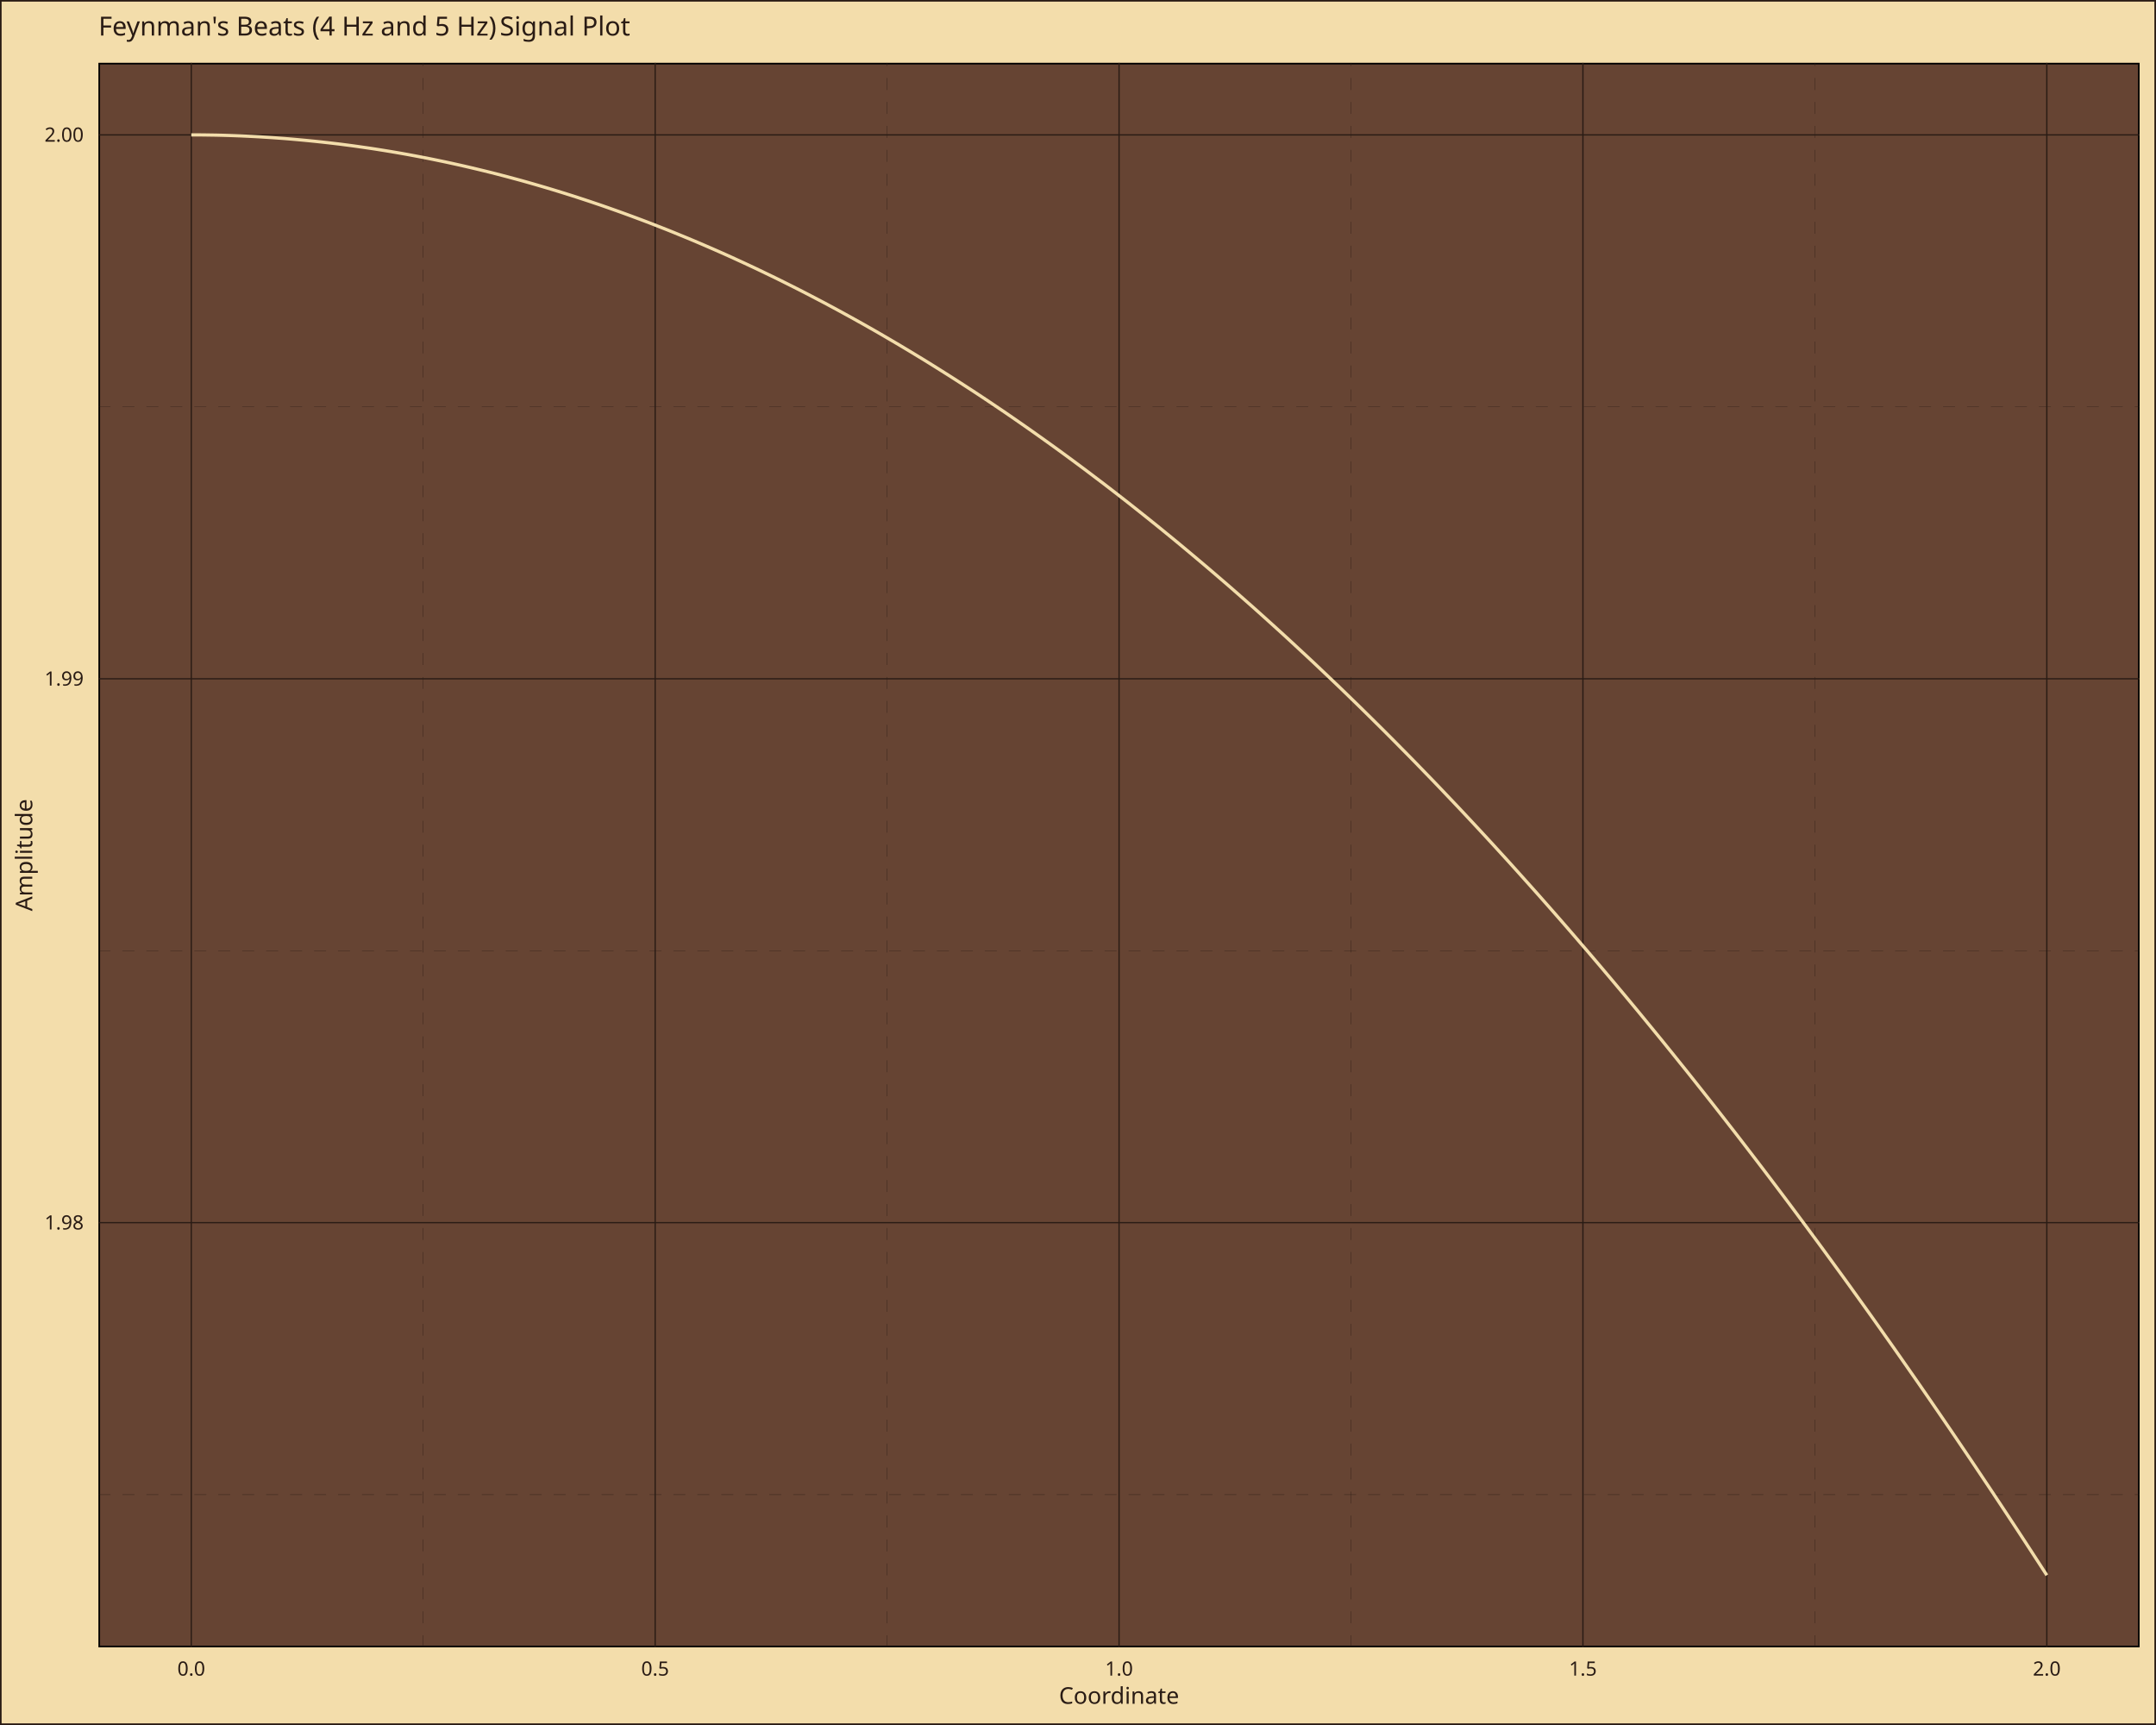
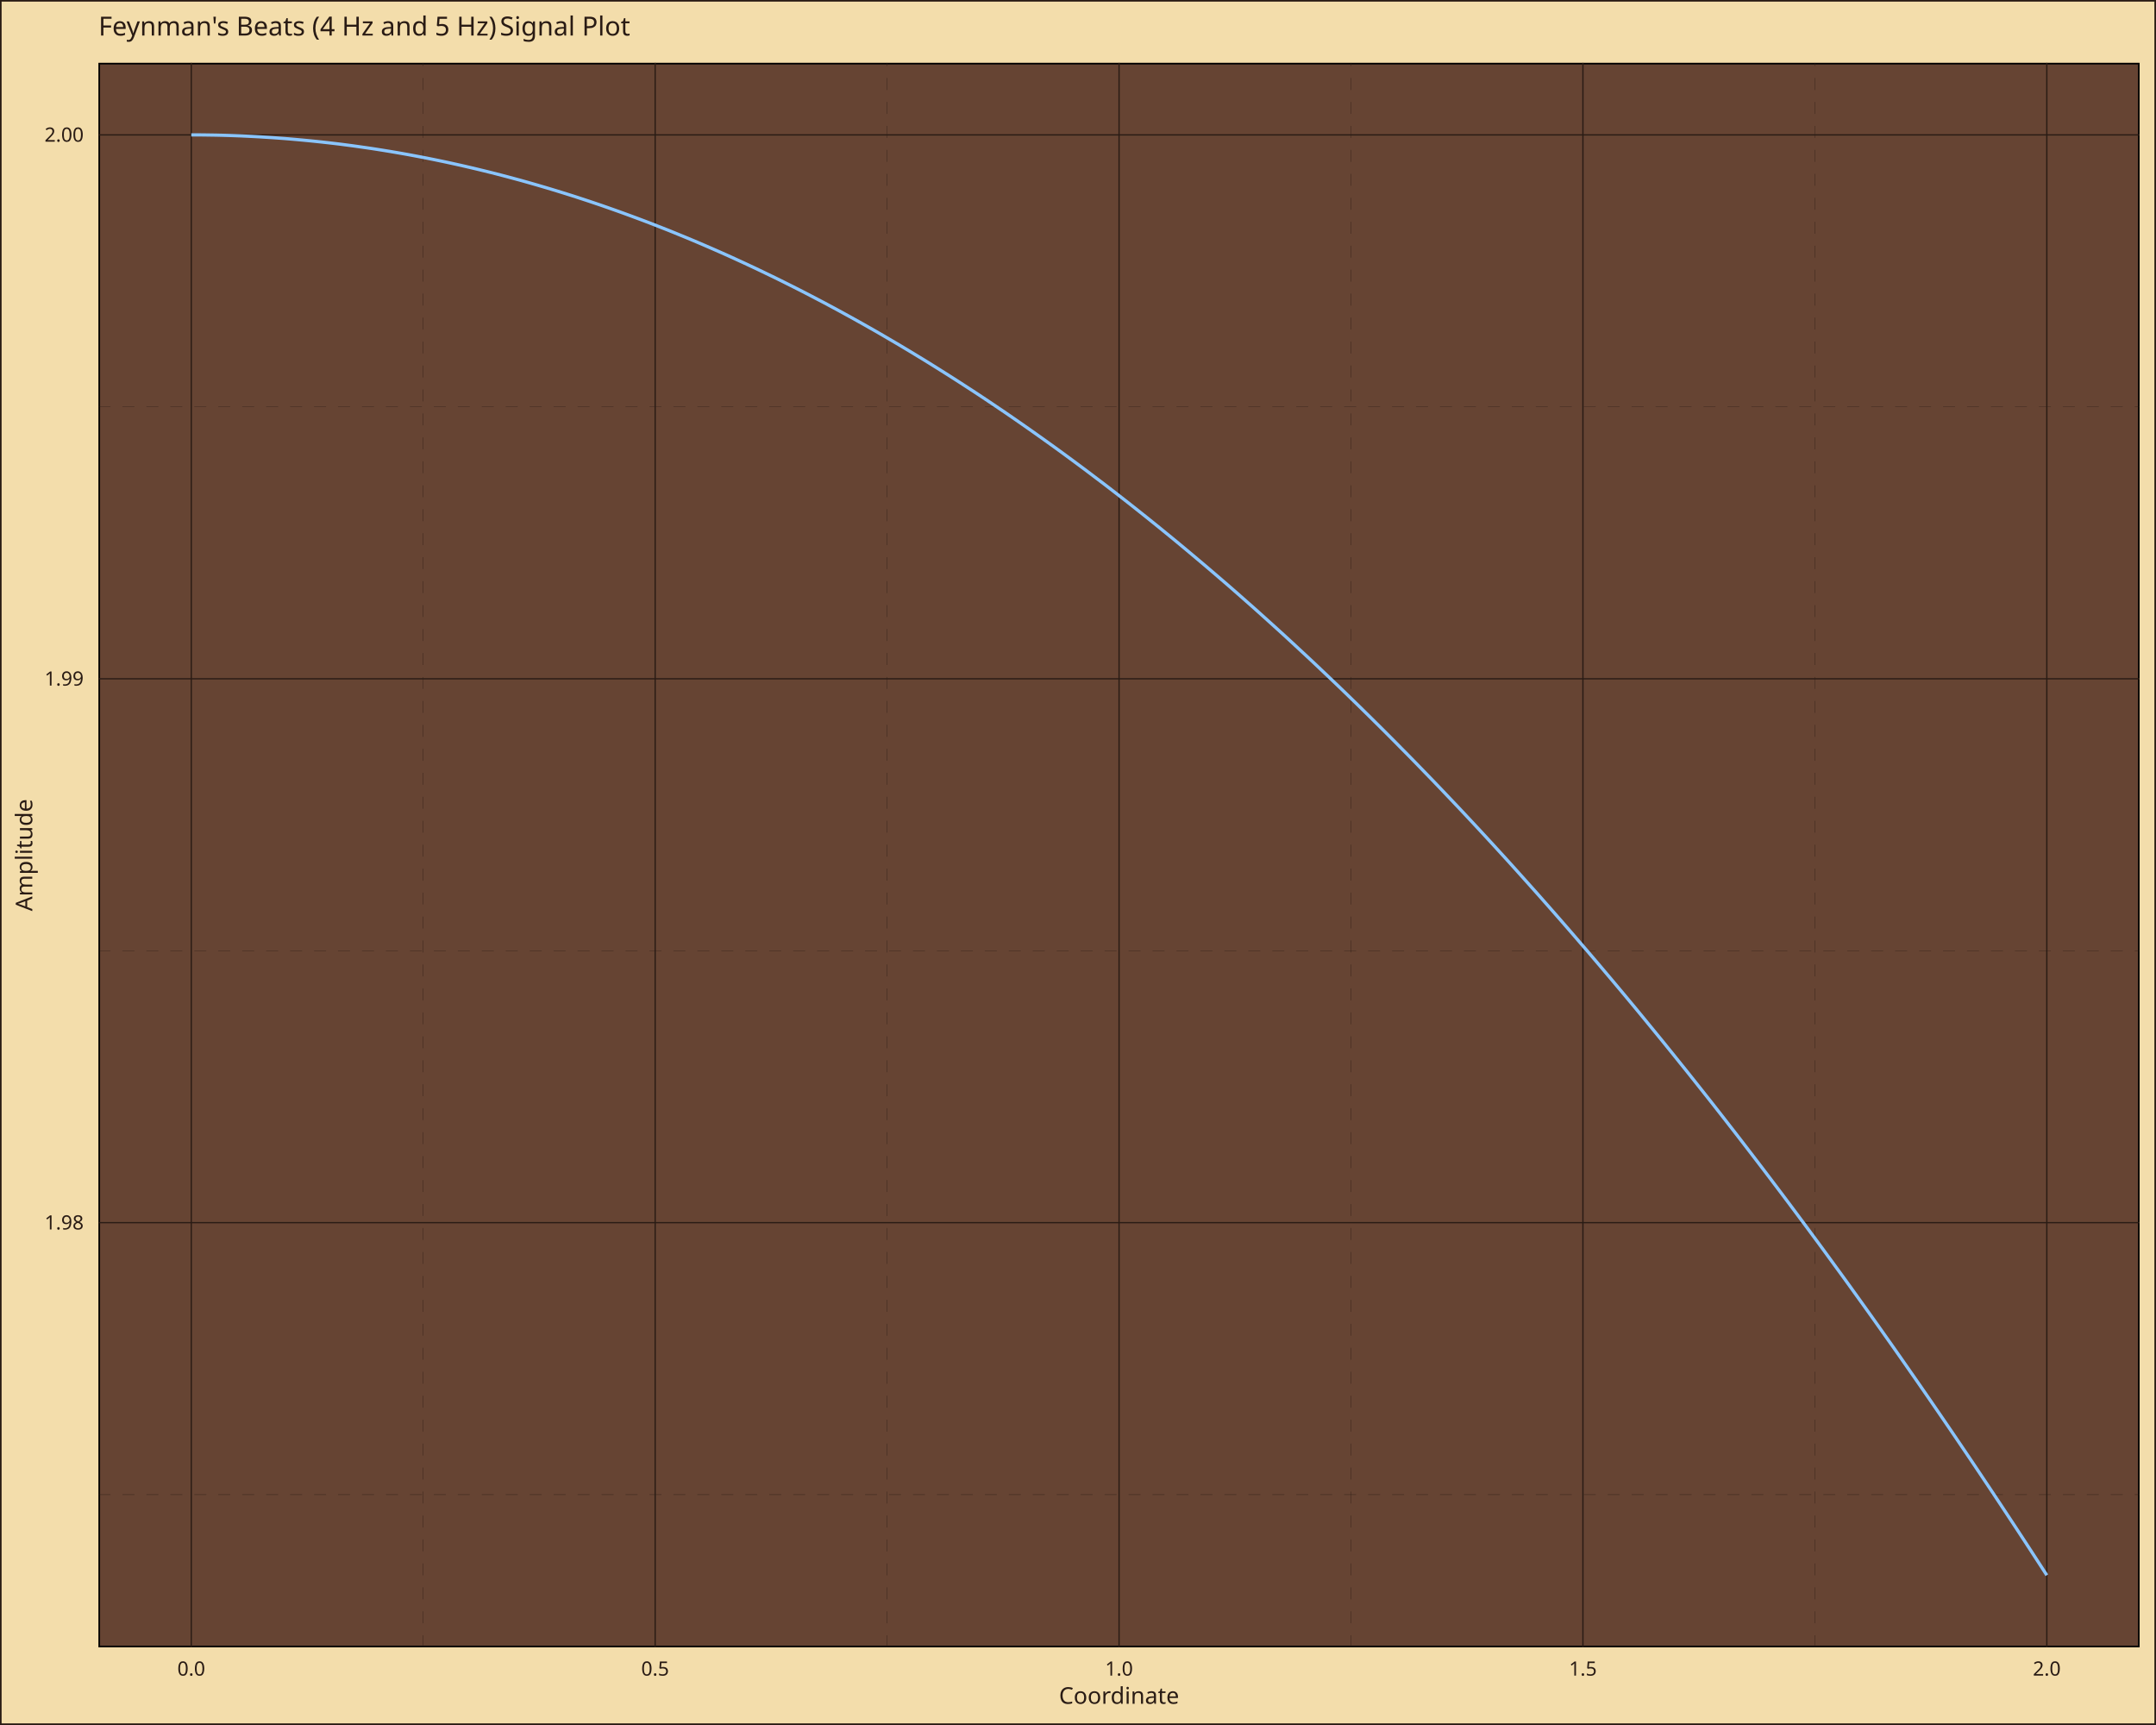
<svg xmlns="http://www.w3.org/2000/svg" class="svglite" data-engine-version="2.0" width="720.00pt" height="576.00pt" viewBox="0 0 720.00 576.00">
  <defs>
    <style type="text/css">
    .svglite line, .svglite polyline, .svglite polygon, .svglite path, .svglite rect, .svglite circle {
      fill: none;
      stroke: #000000;
      stroke-linecap: round;
      stroke-linejoin: round;
      stroke-miterlimit: 10.00;
    }
  </style>
  </defs>
  <rect width="100%" height="100%" style="stroke: none; fill: #FFFFFF;" />
  <defs>
    <clipPath id="cpMC4wMHw3MjAuMDB8MC4wMHw1NzYuMDA=">
      <rect x="0.00" y="0.00" width="720.00" height="576.00" />
    </clipPath>
  </defs>
  <g clip-path="url(#cpMC4wMHw3MjAuMDB8MC4wMHw1NzYuMDA=)">
    <rect x="0" y="0.00" width="720.00" height="576.00" style="stroke-width: 1.07; stroke: #291B14; fill: #F3DDAB;" />
  </g>
  <defs>
    <clipPath id="cpMzIuODl8NzE0LjUyfDIwLjk5fDU1MC4wNA==">
      <rect x="32.89" y="20.99" width="681.63" height="529.05" />
    </clipPath>
  </defs>
  <g clip-path="url(#cpMzIuODl8NzE0LjUyfDIwLjk5fDU1MC4wNA==)">
    <rect x="32.89" y="20.99" width="681.63" height="529.05" style="stroke-width: 1.07; fill: #664433;" />
    <polyline points="32.89,499.08 714.52,499.08 " style="stroke-width: 0.11; stroke: #291B14; stroke-dasharray: 4.00,4.00; stroke-linecap: butt;" />
    <polyline points="32.89,317.46 714.52,317.46 " style="stroke-width: 0.11; stroke: #291B14; stroke-dasharray: 4.00,4.00; stroke-linecap: butt;" />
    <polyline points="32.89,135.85 714.52,135.85 " style="stroke-width: 0.11; stroke: #291B14; stroke-dasharray: 4.00,4.00; stroke-linecap: butt;" />
    <polyline points="141.34,550.04 141.34,20.99 " style="stroke-width: 0.11; stroke: #291B14; stroke-dasharray: 4.00,4.00; stroke-linecap: butt;" />
    <polyline points="296.25,550.04 296.25,20.99 " style="stroke-width: 0.11; stroke: #291B14; stroke-dasharray: 4.00,4.00; stroke-linecap: butt;" />
    <polyline points="451.17,550.04 451.17,20.99 " style="stroke-width: 0.11; stroke: #291B14; stroke-dasharray: 4.00,4.00; stroke-linecap: butt;" />
    <polyline points="606.08,550.04 606.08,20.99 " style="stroke-width: 0.11; stroke: #291B14; stroke-dasharray: 4.00,4.00; stroke-linecap: butt;" />
    <polyline points="32.89,408.27 714.52,408.27 " style="stroke-width: 0.43; stroke: #291B14; stroke-linecap: butt;" />
    <polyline points="32.89,226.65 714.52,226.65 " style="stroke-width: 0.43; stroke: #291B14; stroke-linecap: butt;" />
    <polyline points="32.89,45.04 714.52,45.04 " style="stroke-width: 0.43; stroke: #291B14; stroke-linecap: butt;" />
    <polyline points="63.88,550.04 63.88,20.99 " style="stroke-width: 0.43; stroke: #291B14; stroke-linecap: butt;" />
    <polyline points="218.79,550.04 218.79,20.99 " style="stroke-width: 0.43; stroke: #291B14; stroke-linecap: butt;" />
    <polyline points="373.71,550.04 373.71,20.99 " style="stroke-width: 0.43; stroke: #291B14; stroke-linecap: butt;" />
    <polyline points="528.62,550.04 528.62,20.99 " style="stroke-width: 0.43; stroke: #291B14; stroke-linecap: butt;" />
    <polyline points="683.54,550.04 683.54,20.99 " style="stroke-width: 0.43; stroke: #291B14; stroke-linecap: butt;" />
-     <polyline points="63.88,45.04 65.95,45.04 68.02,45.06 70.09,45.09 72.17,45.12 74.24,45.17 76.31,45.23 78.38,45.30 80.46,45.38 82.53,45.48 84.60,45.58 86.67,45.69 88.75,45.82 90.82,45.95 92.89,46.10 94.96,46.25 97.04,46.42 99.11,46.60 101.18,46.79 103.25,46.99 105.33,47.20 107.40,47.42 109.47,47.65 111.54,47.89 113.62,48.14 115.69,48.41 117.76,48.68 119.83,48.97 121.91,49.27 123.98,49.57 126.05,49.89 128.12,50.22 130.20,50.56 132.27,50.91 134.34,51.27 136.41,51.64 138.49,52.03 140.56,52.42 142.63,52.82 144.70,53.24 146.78,53.67 148.85,54.10 150.92,54.55 152.99,55.01 155.07,55.48 157.14,55.96 159.21,56.45 161.28,56.95 163.35,57.46 165.43,57.98 167.50,58.52 169.57,59.06 171.64,59.62 173.72,60.18 175.79,60.76 177.86,61.35 179.93,61.95 182.01,62.56 184.08,63.18 186.15,63.81 188.22,64.45 190.30,65.10 192.37,65.76 194.44,66.44 196.51,67.12 198.59,67.82 200.66,68.52 202.73,69.24 204.80,69.97 206.88,70.71 208.95,71.46 211.02,72.22 213.09,72.99 215.17,73.77 217.24,74.56 219.31,75.37 221.38,76.18 223.46,77.00 225.53,77.84 227.60,78.69 229.67,79.54 231.75,80.41 233.82,81.29 235.89,82.18 237.96,83.08 240.04,83.99 242.11,84.91 244.18,85.84 246.25,86.79 248.32,87.74 250.40,88.71 252.47,89.68 254.54,90.67 256.61,91.67 258.69,92.67 260.76,93.69 262.83,94.72 264.90,95.76 266.98,96.81 269.05,97.87 271.12,98.95 273.19,100.03 275.27,101.12 277.34,102.23 279.41,103.34 281.48,104.47 283.56,105.61 285.63,106.76 287.70,107.91 289.77,109.08 291.85,110.26 293.92,111.45 295.99,112.66 298.06,113.87 300.14,115.09 302.21,116.33 304.28,117.57 306.35,118.83 308.43,120.09 310.50,121.37 312.57,122.66 314.64,123.96 316.72,125.27 318.79,126.59 320.86,127.92 322.93,129.26 325.01,130.61 327.08,131.97 329.15,133.35 331.22,134.73 333.29,136.13 335.37,137.53 337.44,138.95 339.51,140.38 341.58,141.82 343.66,143.27 345.73,144.73 347.80,146.20 349.87,147.68 351.95,149.17 354.02,150.67 356.09,152.19 358.16,153.71 360.24,155.25 362.31,156.79 364.38,158.35 366.45,159.92 368.53,161.49 370.60,163.08 372.67,164.68 374.74,166.29 376.82,167.91 378.89,169.55 380.96,171.19 383.03,172.84 385.11,174.51 387.18,176.18 389.25,177.87 391.32,179.56 393.40,181.27 395.47,182.99 397.54,184.72 399.61,186.46 401.69,188.21 403.76,189.97 405.83,191.74 407.90,193.52 409.98,195.31 412.05,197.12 414.12,198.93 416.19,200.76 418.27,202.59 420.34,204.44 422.41,206.30 424.48,208.17 426.55,210.04 428.63,211.93 430.70,213.83 432.77,215.75 434.84,217.67 436.92,219.60 438.99,221.54 441.06,223.50 443.13,225.46 445.21,227.44 447.28,229.42 449.35,231.42 451.42,233.43 453.50,235.45 455.57,237.48 457.64,239.52 459.71,241.57 461.79,243.63 463.86,245.70 465.93,247.78 468.00,249.88 470.08,251.98 472.15,254.09 474.22,256.22 476.29,258.36 478.37,260.50 480.44,262.66 482.51,264.83 484.58,267.01 486.66,269.20 488.73,271.40 490.80,273.61 492.87,275.83 494.95,278.07 497.02,280.31 499.09,282.56 501.16,284.83 503.24,287.10 505.31,289.39 507.38,291.69 509.45,294.00 511.52,296.31 513.60,298.64 515.67,300.98 517.74,303.33 519.81,305.69 521.89,308.07 523.96,310.45 526.03,312.84 528.10,315.25 530.18,317.66 532.25,320.09 534.32,322.52 536.39,324.97 538.47,327.43 540.54,329.90 542.61,332.37 544.68,334.86 546.76,337.36 548.83,339.88 550.90,342.40 552.97,344.93 555.05,347.47 557.12,350.03 559.19,352.59 561.26,355.17 563.34,357.75 565.41,360.35 567.48,362.96 569.55,365.57 571.63,368.20 573.70,370.84 575.77,373.49 577.84,376.15 579.92,378.82 581.99,381.51 584.06,384.20 586.13,386.90 588.21,389.62 590.28,392.34 592.35,395.08 594.42,397.82 596.50,400.58 598.57,403.35 600.64,406.13 602.71,408.91 604.78,411.71 606.86,414.52 608.93,417.34 611.00,420.18 613.07,423.02 615.15,425.87 617.22,428.73 619.29,431.61 621.36,434.49 623.44,437.39 625.51,440.29 627.58,443.21 629.65,446.14 631.73,449.08 633.80,452.03 635.87,454.99 637.94,457.96 640.02,460.94 642.09,463.93 644.16,466.93 646.23,469.94 648.31,472.97 650.38,476.00 652.45,479.04 654.52,482.10 656.60,485.17 658.67,488.24 660.74,491.33 662.81,494.43 664.89,497.54 666.96,500.66 669.03,503.79 671.10,506.93 673.18,510.08 675.25,513.24 677.32,516.41 679.39,519.59 681.47,522.79 683.54,525.99 " style="stroke-width: 1.07; stroke: #F3DDAB; stroke-linecap: butt;" />
+     <polyline points="63.88,45.04 65.95,45.04 68.02,45.06 70.09,45.09 72.17,45.12 74.24,45.17 76.31,45.23 78.38,45.30 80.46,45.38 82.53,45.48 84.60,45.58 86.67,45.69 88.75,45.82 90.82,45.95 92.89,46.10 94.96,46.25 97.04,46.42 99.11,46.60 101.18,46.79 103.25,46.99 105.33,47.20 107.40,47.42 109.47,47.65 111.54,47.89 113.62,48.14 115.69,48.41 117.76,48.68 119.83,48.97 121.91,49.27 123.98,49.57 126.05,49.89 128.12,50.22 130.20,50.56 132.27,50.91 134.34,51.27 136.41,51.64 138.49,52.03 140.56,52.42 142.63,52.82 144.70,53.24 146.78,53.67 148.85,54.10 150.92,54.55 152.99,55.01 155.07,55.48 157.14,55.96 159.21,56.45 161.28,56.95 163.35,57.46 165.43,57.98 167.50,58.52 169.57,59.06 171.64,59.62 173.72,60.18 175.79,60.76 177.86,61.35 179.93,61.95 182.01,62.56 184.08,63.18 186.15,63.81 188.22,64.45 190.30,65.10 192.37,65.76 194.44,66.44 196.51,67.12 198.59,67.82 200.66,68.52 202.73,69.24 204.80,69.97 206.88,70.71 208.95,71.46 211.02,72.22 213.09,72.99 215.17,73.77 217.24,74.56 219.31,75.37 221.38,76.18 223.46,77.00 225.53,77.84 227.60,78.69 229.67,79.54 231.75,80.41 233.82,81.29 235.89,82.18 237.96,83.08 240.04,83.99 242.11,84.91 244.18,85.84 246.25,86.79 248.32,87.74 250.40,88.71 252.47,89.68 254.54,90.67 256.61,91.67 258.69,92.67 260.76,93.69 262.83,94.72 264.90,95.76 266.98,96.81 269.05,97.87 271.12,98.95 273.19,100.03 275.27,101.12 277.34,102.23 279.41,103.34 281.48,104.47 283.56,105.61 285.63,106.76 287.70,107.91 289.77,109.08 291.85,110.26 293.92,111.45 295.99,112.66 298.06,113.87 300.14,115.09 302.21,116.33 304.28,117.57 306.35,118.83 308.43,120.09 310.50,121.37 312.57,122.66 314.64,123.96 316.72,125.27 318.79,126.59 320.86,127.92 322.93,129.26 325.01,130.61 327.08,131.97 329.15,133.35 331.22,134.73 333.29,136.13 335.37,137.53 337.44,138.95 339.51,140.38 341.58,141.82 343.66,143.27 345.73,144.73 347.80,146.20 349.87,147.68 351.95,149.17 354.02,150.67 356.09,152.19 358.16,153.71 360.24,155.25 362.31,156.79 364.38,158.35 366.45,159.92 368.53,161.49 370.60,163.08 372.67,164.68 374.74,166.29 376.82,167.91 378.89,169.55 380.96,171.19 383.03,172.84 385.11,174.51 387.18,176.18 389.25,177.87 391.32,179.56 393.40,181.27 395.47,182.99 397.54,184.72 399.61,186.46 401.69,188.21 403.76,189.97 405.83,191.74 407.90,193.52 409.98,195.31 412.05,197.12 414.12,198.93 416.19,200.76 418.27,202.59 420.34,204.44 422.41,206.30 424.48,208.17 426.55,210.04 428.63,211.93 430.70,213.83 432.77,215.75 434.84,217.67 436.92,219.60 438.99,221.54 441.06,223.50 443.13,225.46 445.21,227.44 447.28,229.42 449.35,231.42 451.42,233.43 453.50,235.45 455.57,237.48 457.64,239.52 459.71,241.57 461.79,243.63 463.86,245.70 465.93,247.78 468.00,249.88 470.08,251.98 472.15,254.09 474.22,256.22 476.29,258.36 478.37,260.50 480.44,262.66 482.51,264.83 484.58,267.01 486.66,269.20 488.73,271.40 490.80,273.61 492.87,275.83 494.95,278.07 497.02,280.31 499.09,282.56 501.16,284.83 503.24,287.10 505.31,289.39 507.38,291.69 509.45,294.00 511.52,296.31 513.60,298.64 515.67,300.98 517.74,303.33 519.81,305.69 521.89,308.07 523.96,310.45 526.03,312.84 528.10,315.25 530.18,317.66 532.25,320.09 534.32,322.52 536.39,324.97 538.47,327.43 540.54,329.90 542.61,332.37 544.68,334.86 546.76,337.36 548.83,339.88 550.90,342.40 552.97,344.93 555.05,347.47 557.12,350.03 559.19,352.59 561.26,355.17 563.34,357.75 565.41,360.35 567.48,362.96 569.55,365.57 571.63,368.20 573.70,370.84 575.77,373.49 577.84,376.15 579.92,378.82 581.99,381.51 584.06,384.20 586.13,386.90 588.21,389.62 590.28,392.34 592.35,395.08 594.42,397.82 596.50,400.58 598.57,403.35 600.64,406.13 602.71,408.91 604.78,411.71 606.86,414.52 608.93,417.34 611.00,420.18 613.07,423.02 615.15,425.87 617.22,428.73 619.29,431.61 621.36,434.49 623.44,437.39 625.51,440.29 627.58,443.21 629.65,446.14 631.73,449.08 633.80,452.03 635.87,454.99 637.94,457.96 640.02,460.94 642.09,463.93 644.16,466.93 646.23,469.94 648.31,472.97 650.38,476.00 652.45,479.04 654.52,482.10 656.60,485.17 658.67,488.24 660.74,491.33 662.81,494.43 664.89,497.54 666.96,500.66 669.03,503.79 671.10,506.93 673.18,510.08 675.25,513.24 677.32,516.41 679.39,519.59 681.47,522.79 683.54,525.99 " style="stroke-width: 1.07; stroke: #8AC5FF; stroke-linecap: butt;" />
  </g>
  <g clip-path="url(#cpMC4wMHw3MjAuMDB8MC4wMHw1NzYuMDA=)">
    <text x="27.96" y="410.54" text-anchor="end" style="font-size: 6.60px; fill: #291B14; font-family: sans;" textLength="12.85px" lengthAdjust="spacingAndGlyphs">1.98</text>
    <text x="27.96" y="228.93" text-anchor="end" style="font-size: 6.60px; fill: #291B14; font-family: sans;" textLength="12.85px" lengthAdjust="spacingAndGlyphs">1.99</text>
    <text x="27.96" y="47.31" text-anchor="end" style="font-size: 6.60px; fill: #291B14; font-family: sans;" textLength="12.85px" lengthAdjust="spacingAndGlyphs">2.00</text>
    <text x="63.88" y="559.51" text-anchor="middle" style="font-size: 6.60px; fill: #291B14; font-family: sans;" textLength="9.18px" lengthAdjust="spacingAndGlyphs">0.0</text>
    <text x="218.79" y="559.51" text-anchor="middle" style="font-size: 6.60px; fill: #291B14; font-family: sans;" textLength="9.18px" lengthAdjust="spacingAndGlyphs">0.5</text>
    <text x="373.71" y="559.51" text-anchor="middle" style="font-size: 6.60px; fill: #291B14; font-family: sans;" textLength="9.18px" lengthAdjust="spacingAndGlyphs">1.0</text>
    <text x="528.62" y="559.51" text-anchor="middle" style="font-size: 6.60px; fill: #291B14; font-family: sans;" textLength="9.18px" lengthAdjust="spacingAndGlyphs">1.5</text>
    <text x="683.54" y="559.51" text-anchor="middle" style="font-size: 6.60px; fill: #291B14; font-family: sans;" textLength="9.18px" lengthAdjust="spacingAndGlyphs">2.0</text>
    <text x="373.71" y="568.92" text-anchor="middle" style="font-size: 7.70px; fill: #291B14; font-family: sans;" textLength="37.67px" lengthAdjust="spacingAndGlyphs">Coordinate</text>
    <text transform="translate(10.78,285.52) rotate(-90)" text-anchor="middle" style="font-size: 7.70px; fill: #291B14; font-family: sans;" textLength="34.24px" lengthAdjust="spacingAndGlyphs">Amplitude</text>
    <text x="32.89" y="11.86" style="font-size: 8.80px; fill: #291B14; font-family: sans;" textLength="131.80px" lengthAdjust="spacingAndGlyphs">Feynman's Beats (4 Hz and 5 Hz)</text>
    <text x="164.70" y="11.86" style="font-size: 8.80px; fill: #291B14; font-family: sans;" textLength="2.20px" lengthAdjust="spacingAndGlyphs"> </text>
    <text x="166.90" y="11.86" style="font-size: 8.80px; fill: #291B14; font-family: sans;" textLength="42.07px" lengthAdjust="spacingAndGlyphs">Signal Plot</text>
  </g>
</svg>
